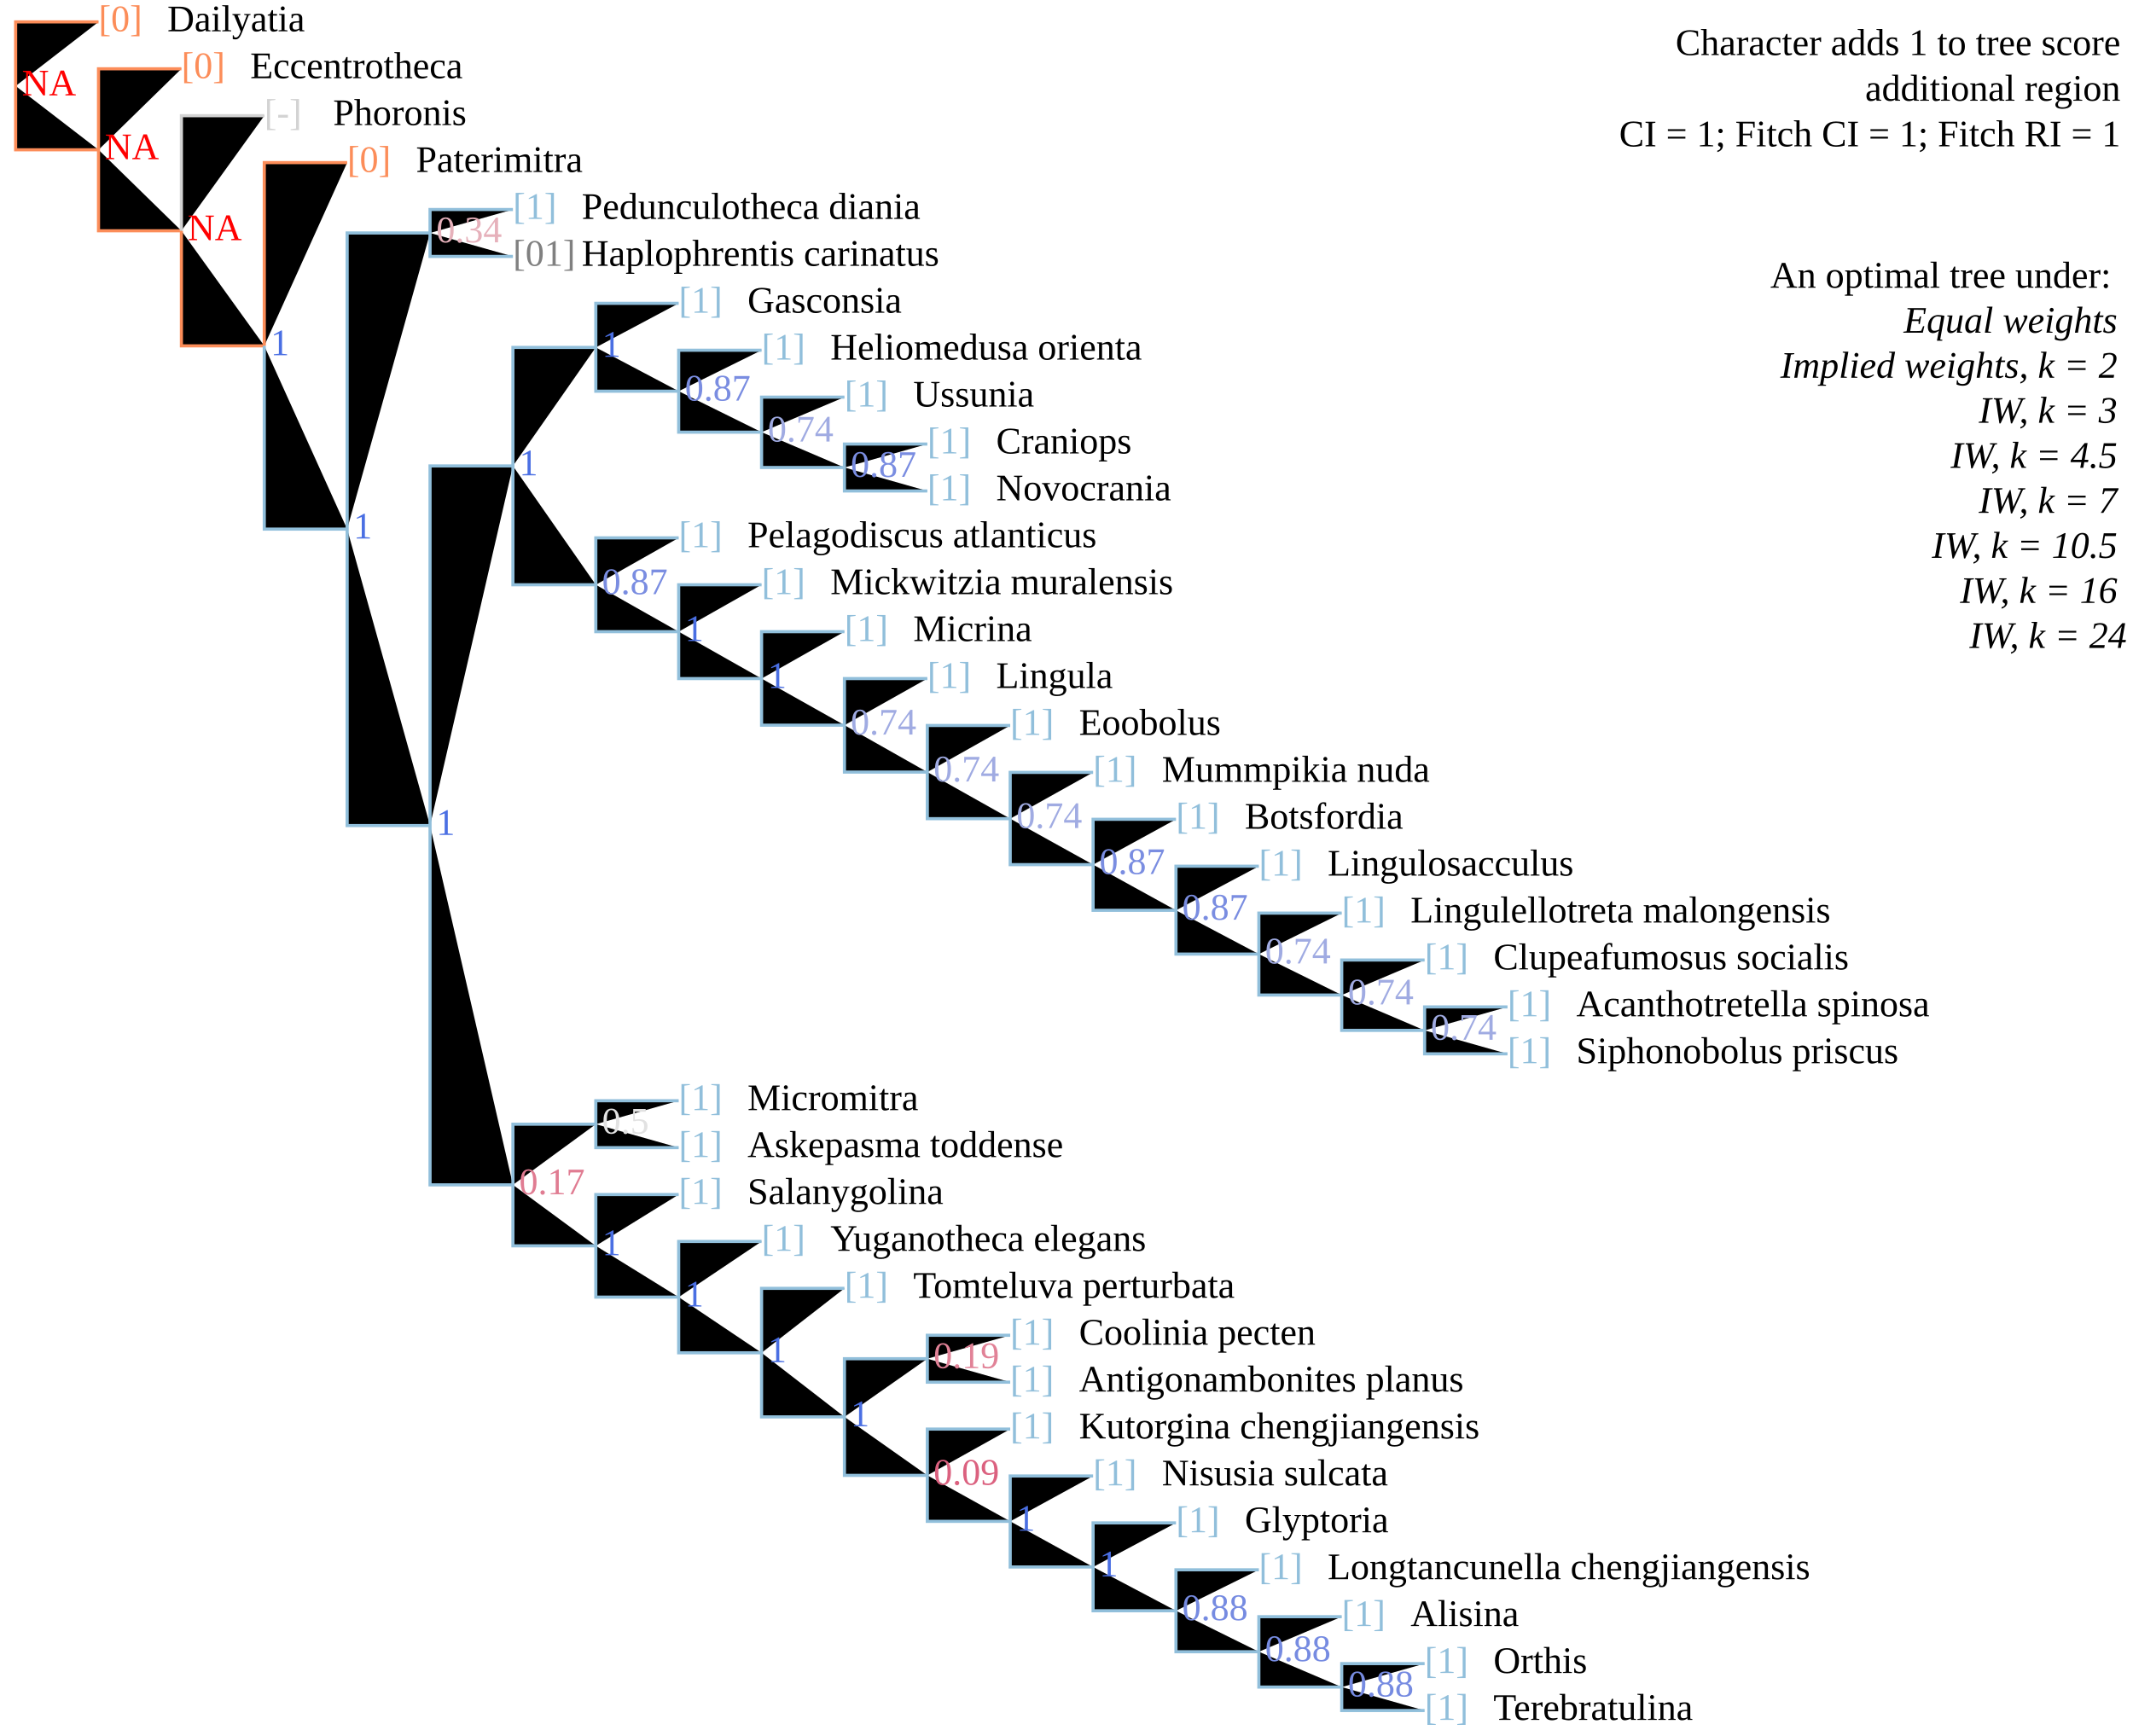
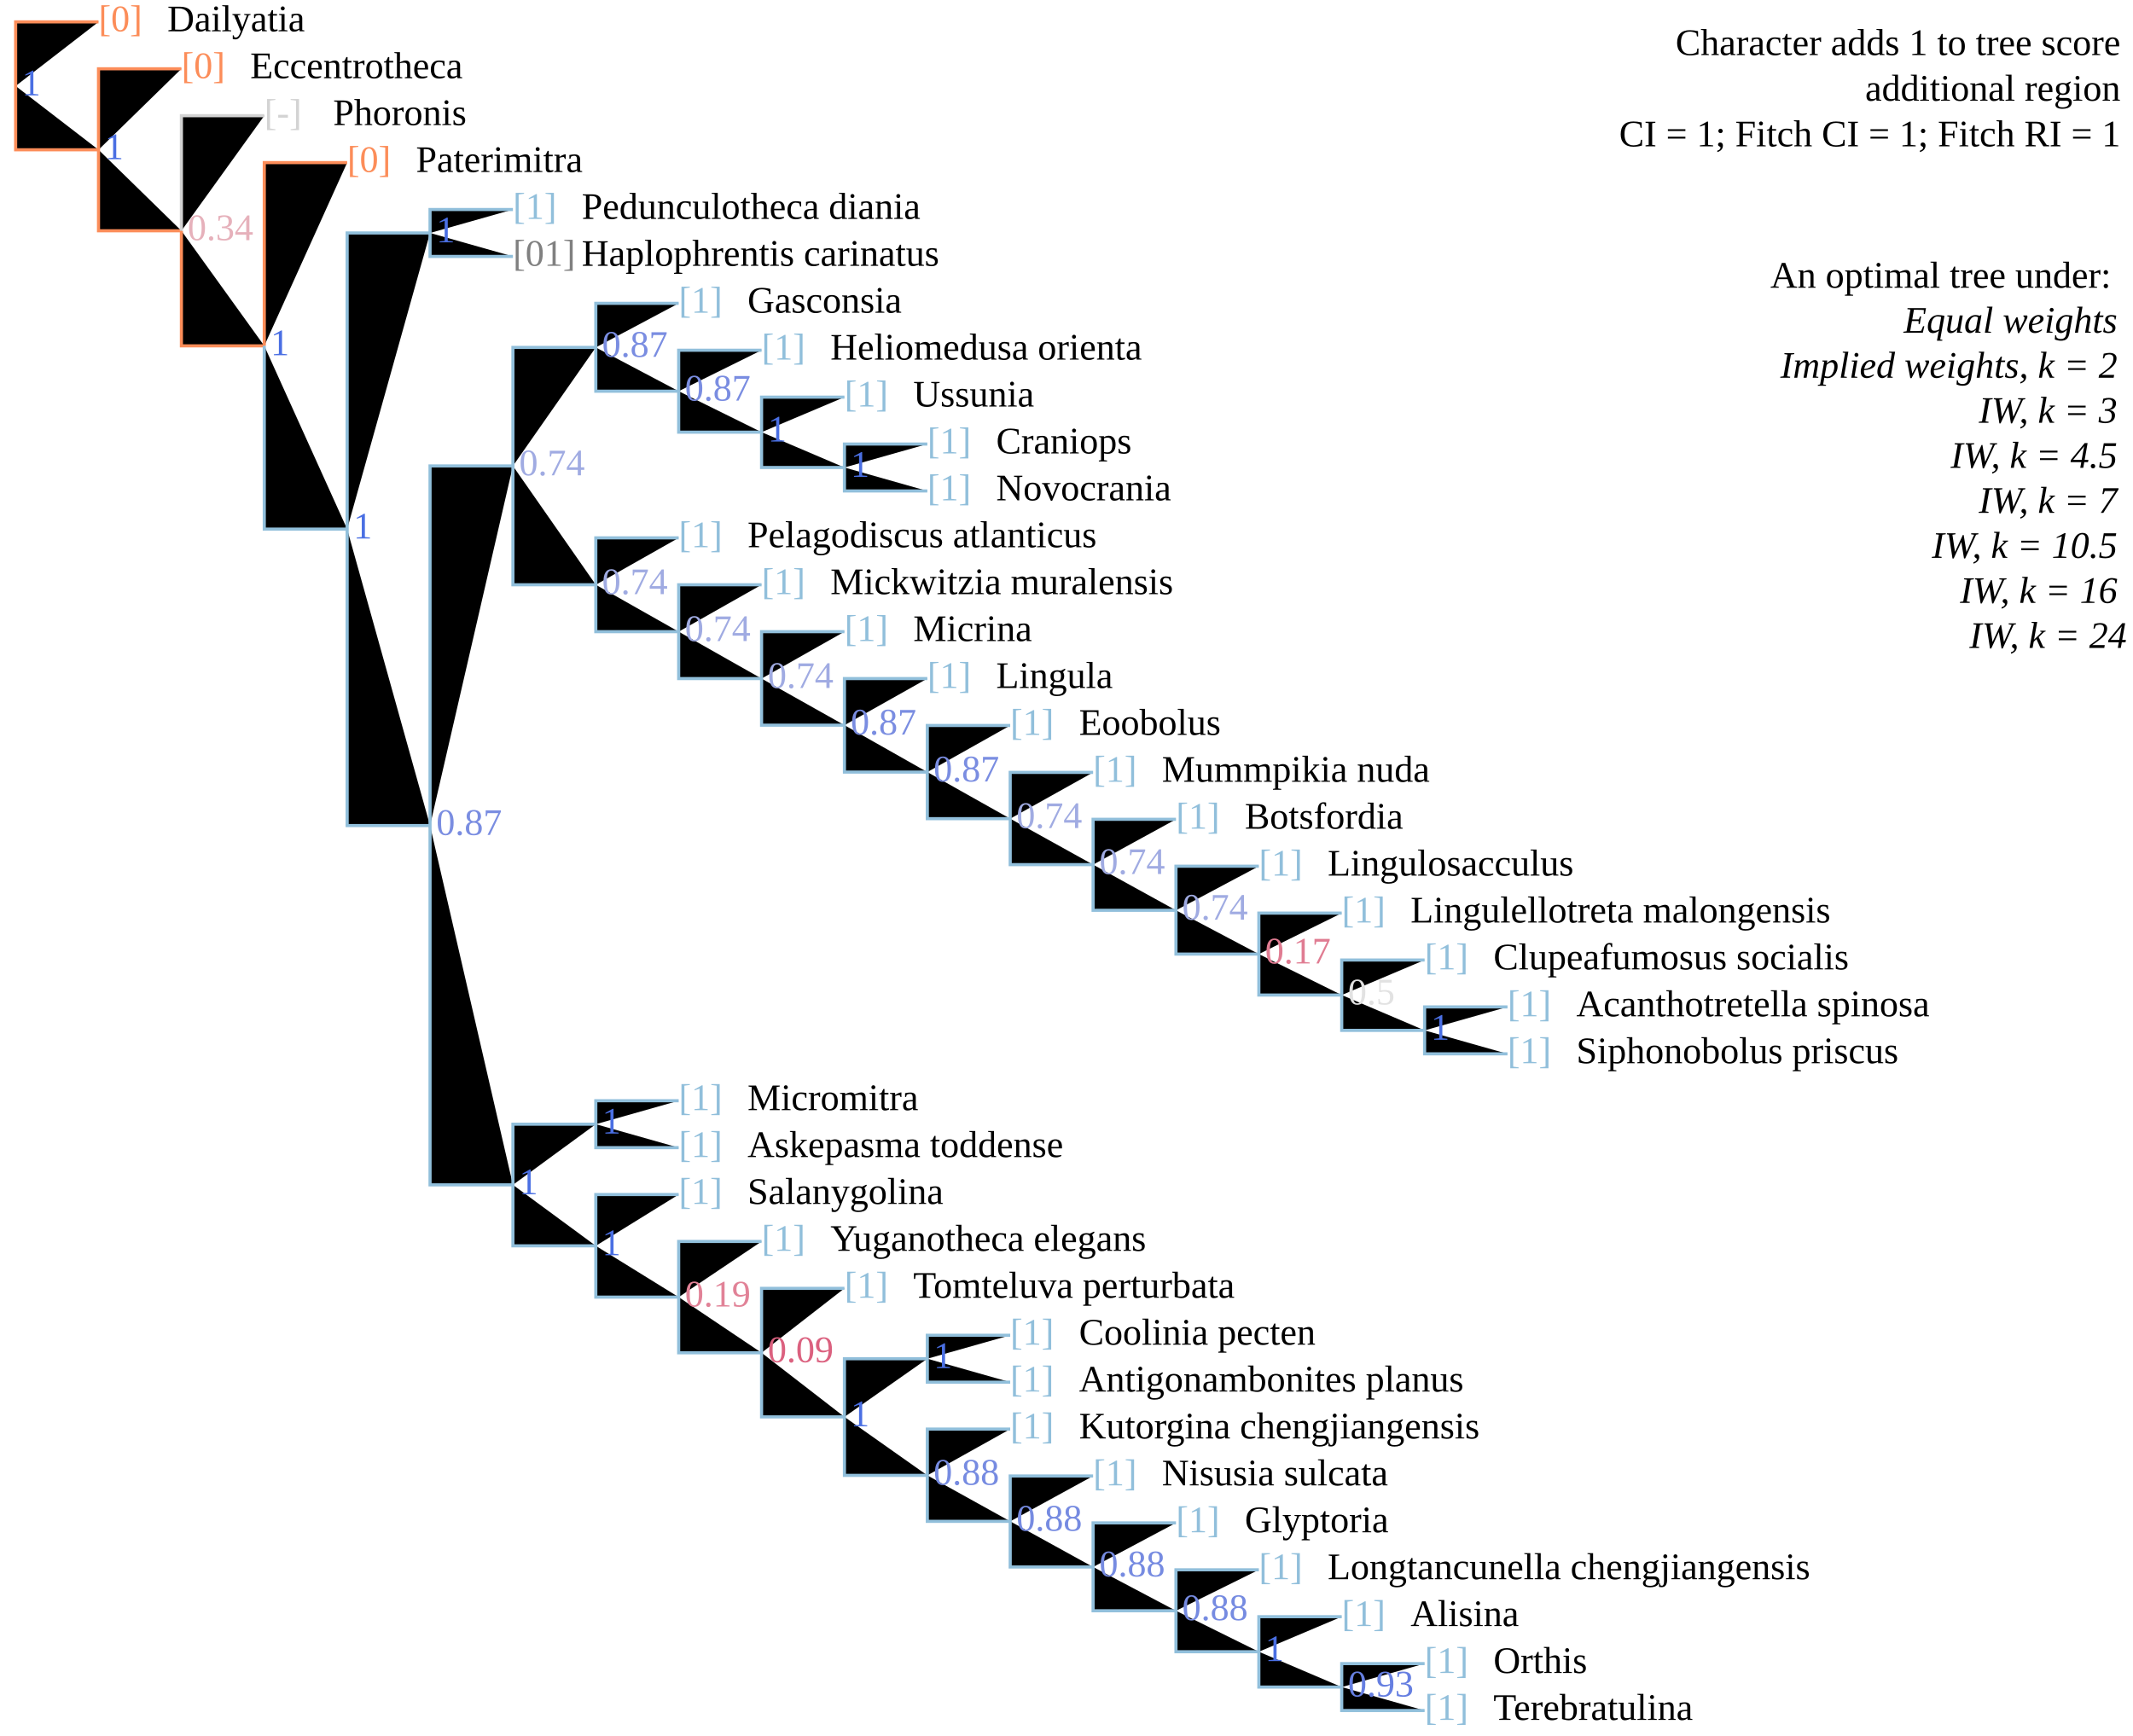
<svg xmlns="http://www.w3.org/2000/svg" version="1.1" width="682" height="555" class="tree" char="3">
  <text x="678" y="17.6" text-anchor="end" class="stepsLabel">Character adds <tspan class="score">1</tspan> to tree score</text>
  <text x="678" y="32.2" text-anchor="end" class="stepsLabel">
    <tspan class="score" /> additional region</text>
  <text x="678" y="46.8" text-anchor="end" class="stepsLabel">CI = 1; Fitch CI = 1; Fitch RI = 1</text>
  <text x="678" y="76" text-anchor="end" class="stepsLabel">
    <tspan dy="16">An optimal tree under:</tspan>
    <tspan x="680" style="font-style:italic" class="thisAn" dy="1.2em">Equal weights</tspan>
    <tspan x="680" style="font-style:italic" class="notThisAn" dy="1.2em">Implied weights, k = 2</tspan>
    <tspan x="680" style="font-style:italic" class="notThisAn" dy="1.2em">IW, k = 3</tspan>
    <tspan x="680" style="font-style:italic" class="notThisAn" dy="1.2em">IW, k = 4.5</tspan>
    <tspan x="680" style="font-style:italic" class="notThisAn" dy="1.2em">IW, k = 7</tspan>
    <tspan x="680" style="font-style:italic" class="notThisAn" dy="1.2em">IW, k = 10.5</tspan>
    <tspan x="680" style="font-style:italic" class="notThisAn" dy="1.2em">IW, k = 16</tspan>
    <tspan x="680" style="font-style:italic" class="notThisAn" dy="1.2em">IW, k = 24</tspan>
  </text>
  <text x="31.5" y="10" fill="#fc8d59" class="flag">[0]</text>
  <text x="53.5" y="10" class="taxonLabel">Dailyatia</text>
  <text x="58" y="25" fill="#fc8d59" class="flag">[0]</text>
  <text x="80" y="25" class="taxonLabel">Eccentrotheca</text>
  <text x="84.5" y="40" fill="lightgrey" class="flag">[-]</text>
  <text x="106.5" y="40" class="taxonLabel">Phoronis</text>
  <text x="111" y="55" fill="#fc8d59" class="flag">[0]</text>
  <text x="133" y="55" class="taxonLabel">Paterimitra</text>
  <text x="164" y="70" fill="#91bfdb" class="flag">[1]</text>
  <text x="186" y="70" class="taxonLabel">Pedunculotheca diania</text>
  <text x="164" y="85" fill="grey" class="flag">[01]</text>
  <text x="186" y="85" class="taxonLabel">Haplophrentis carinatus</text>
  <text x="217" y="100" fill="#91bfdb" class="flag">[1]</text>
  <text x="239" y="100" class="taxonLabel">Gasconsia</text>
  <text x="243.5" y="115" fill="#91bfdb" class="flag">[1]</text>
  <text x="265.5" y="115" class="taxonLabel">Heliomedusa orienta</text>
  <text x="270" y="130" fill="#91bfdb" class="flag">[1]</text>
  <text x="292" y="130" class="taxonLabel">Ussunia</text>
  <text x="296.5" y="145" fill="#91bfdb" class="flag">[1]</text>
  <text x="318.5" y="145" class="taxonLabel">Craniops</text>
  <text x="296.5" y="160" fill="#91bfdb" class="flag">[1]</text>
  <text x="318.5" y="160" class="taxonLabel">Novocrania</text>
  <text x="217" y="175" fill="#91bfdb" class="flag">[1]</text>
  <text x="239" y="175" class="taxonLabel">Pelagodiscus atlanticus</text>
  <text x="243.5" y="190" fill="#91bfdb" class="flag">[1]</text>
  <text x="265.5" y="190" class="taxonLabel">Mickwitzia muralensis</text>
  <text x="270" y="205" fill="#91bfdb" class="flag">[1]</text>
  <text x="292" y="205" class="taxonLabel">Micrina</text>
  <text x="296.5" y="220" fill="#91bfdb" class="flag">[1]</text>
  <text x="318.5" y="220" class="taxonLabel">Lingula</text>
  <text x="323" y="235" fill="#91bfdb" class="flag">[1]</text>
  <text x="345" y="235" class="taxonLabel">Eoobolus</text>
  <text x="349.5" y="250" fill="#91bfdb" class="flag">[1]</text>
  <text x="371.5" y="250" class="taxonLabel">Mummpikia nuda</text>
  <text x="376" y="265" fill="#91bfdb" class="flag">[1]</text>
  <text x="398" y="265" class="taxonLabel">Botsfordia</text>
  <text x="402.5" y="280" fill="#91bfdb" class="flag">[1]</text>
  <text x="424.5" y="280" class="taxonLabel">Lingulosacculus</text>
  <text x="429" y="295" fill="#91bfdb" class="flag">[1]</text>
  <text x="451" y="295" class="taxonLabel">Lingulellotreta malongensis</text>
  <text x="455.5" y="310" fill="#91bfdb" class="flag">[1]</text>
  <text x="477.5" y="310" class="taxonLabel">Clupeafumosus socialis</text>
  <text x="482" y="325" fill="#91bfdb" class="flag">[1]</text>
  <text x="504" y="325" class="taxonLabel">Acanthotretella spinosa</text>
  <text x="482" y="340" fill="#91bfdb" class="flag">[1]</text>
  <text x="504" y="340" class="taxonLabel">Siphonobolus priscus</text>
  <text x="217" y="370" fill="#91bfdb" class="flag">[1]</text>
  <text x="239" y="370" class="taxonLabel">Askepasma toddense</text>
  <text x="217" y="355" fill="#91bfdb" class="flag">[1]</text>
  <text x="239" y="355" class="taxonLabel">Micromitra</text>
  <text x="217" y="385" fill="#91bfdb" class="flag">[1]</text>
  <text x="239" y="385" class="taxonLabel">Salanygolina</text>
  <text x="270" y="415" fill="#91bfdb" class="flag">[1]</text>
  <text x="292" y="415" class="taxonLabel">Tomteluva perturbata</text>
  <text x="243.5" y="400" fill="#91bfdb" class="flag">[1]</text>
  <text x="265.5" y="400" class="taxonLabel">Yuganotheca elegans</text>
  <text x="323" y="460" fill="#91bfdb" class="flag">[1]</text>
  <text x="345" y="460" class="taxonLabel">Kutorgina chengjiangensis</text>
  <text x="349.5" y="475" fill="#91bfdb" class="flag">[1]</text>
  <text x="371.5" y="475" class="taxonLabel">Nisusia sulcata</text>
  <text x="376" y="490" fill="#91bfdb" class="flag">[1]</text>
  <text x="398" y="490" class="taxonLabel">Glyptoria</text>
  <text x="402.5" y="505" fill="#91bfdb" class="flag">[1]</text>
  <text x="424.5" y="505" class="taxonLabel">Longtancunella chengjiangensis</text>
  <text x="429" y="520" fill="#91bfdb" class="flag">[1]</text>
  <text x="451" y="520" class="taxonLabel">Alisina</text>
  <text x="455.5" y="535" fill="#91bfdb" class="flag">[1]</text>
  <text x="477.5" y="535" class="taxonLabel">Orthis</text>
  <text x="455.5" y="550" fill="#91bfdb" class="flag">[1]</text>
  <text x="477.5" y="550" class="taxonLabel">Terebratulina</text>
  <text x="323" y="430" fill="#91bfdb" class="flag">[1]</text>
  <text x="345" y="430" class="taxonLabel">Coolinia pecten</text>
  <text x="323" y="445" fill="#91bfdb" class="flag">[1]</text>
  <text x="345" y="445" class="taxonLabel">Antigonambonites planus</text>
  <path d="M5,27.5V7H31.5M5,27.5V47.9H31.5M31.5,47.9V22H58M31.5,47.9V73.8H58M58,73.8V110.6H84.5M84.5,110.6V52H111" stroke="#fc8d59" />
  <path d="M58,73.8V37H84.5" stroke="lightgrey" class="inapplicable" />
  <path d="M84.5,110.6V169.2H111M111,169.2V74.5H137.5M137.5,74.5V67H164M137.5,74.5V82H164M111,169.2V264H137.5M137.5,264V149H164M164,149V111.1H190.5M190.5,111.1V97H217M190.5,111.1V125.1H217M217,125.1V112H243.5M217,125.1V138.2H243.5M243.5,138.2V127H270M243.5,138.2V149.5H270M270,149.5V142H296.5M270,149.5V157H296.5M164,149V187H190.5M190.5,187V172H217M190.5,187V202H217M217,202V187H243.5M217,202V217H243.5M243.5,217V202H270M243.5,217V231.9H270M270,231.9V217H296.5M270,231.9V246.9H296.5M296.5,246.9V232H323M296.5,246.9V261.8H323M323,261.8V247H349.5M323,261.8V276.5H349.5M349.5,276.5V262H376M349.5,276.5V291.1H376M376,291.1V277H402.5M376,291.1V305.1H402.5M402.5,305.1V292H429M402.5,305.1V318.2H429M429,318.2V307H455.5M429,318.2V329.5H455.5M455.5,329.5V322H482M455.5,329.5V337H482M137.5,264V378.9H164M164,378.9V359.5H190.5M190.5,359.5V352H217M190.5,359.5V367H217M164,378.9V398.4H190.5M190.5,398.4V382H217M190.5,398.4V414.8H217M217,414.8V397H243.5M217,414.8V432.6H243.5M243.5,432.6V412H270M243.5,432.6V453.1H270M270,453.1V434.5H296.5M296.5,434.5V427H323M296.5,434.5V442H323M270,453.1V471.8H296.5M296.5,471.8V457H323M296.5,471.8V486.5H323M323,486.5V472H349.5M323,486.5V501.1H349.5M349.5,501.1V487H376M349.5,501.1V515.1H376M376,515.1V502H402.5M376,515.1V528.2H402.5M402.5,528.2V517H429M402.5,528.2V539.5H429M429,539.5V532H455.5M429,539.5V547H455.5" stroke="#91bfdb" />
-   <text x="7" y="30.5" class="node" fill="red">NA</text>
-   <text x="33.5" y="50.9" class="node" fill="red">NA</text>
-   <text x="60" y="76.8" class="node" fill="red">NA</text>
+   <text x="7" y="30.5" class="node" fill="#4A6FE3">1</text>
+   <text x="33.5" y="50.9" class="node" fill="#4A6FE3">1</text>
+   <text x="60" y="76.8" class="node" fill="#E6B1BB">0.34</text>
  <text x="86.5" y="113.6" class="node" fill="#4A6FE3">1</text>
  <text x="113" y="172.2" class="node" fill="#4A6FE3">1</text>
-   <text x="139.5" y="77.5" class="node" fill="#E6B1BB">0.34</text>
-   <text x="139.5" y="267" class="node" fill="#4A6FE3">1</text>
-   <text x="166" y="152" class="node" fill="#4A6FE3">1</text>
-   <text x="192.5" y="114.1" class="node" fill="#4A6FE3">1</text>
+   <text x="139.5" y="77.5" class="node" fill="#4A6FE3">1</text>
+   <text x="139.5" y="267" class="node" fill="#7A8DE1">0.87</text>
+   <text x="166" y="152" class="node" fill="#A0ABE2">0.74</text>
+   <text x="192.5" y="114.1" class="node" fill="#7A8DE1">0.87</text>
  <text x="219" y="128.1" class="node" fill="#7A8DE1">0.87</text>
-   <text x="245.5" y="141.2" class="node" fill="#A0ABE2">0.74</text>
-   <text x="272" y="152.5" class="node" fill="#7A8DE1">0.87</text>
-   <text x="192.5" y="190" class="node" fill="#7A8DE1">0.87</text>
-   <text x="219" y="205" class="node" fill="#4A6FE3">1</text>
-   <text x="245.5" y="220" class="node" fill="#4A6FE3">1</text>
-   <text x="272" y="234.9" class="node" fill="#A0ABE2">0.74</text>
-   <text x="298.5" y="249.9" class="node" fill="#A0ABE2">0.74</text>
+   <text x="245.5" y="141.2" class="node" fill="#4A6FE3">1</text>
+   <text x="272" y="152.5" class="node" fill="#4A6FE3">1</text>
+   <text x="192.5" y="190" class="node" fill="#A0ABE2">0.74</text>
+   <text x="219" y="205" class="node" fill="#A0ABE2">0.74</text>
+   <text x="245.5" y="220" class="node" fill="#A0ABE2">0.74</text>
+   <text x="272" y="234.9" class="node" fill="#7A8DE1">0.87</text>
+   <text x="298.5" y="249.9" class="node" fill="#7A8DE1">0.87</text>
  <text x="325" y="264.8" class="node" fill="#A0ABE2">0.74</text>
-   <text x="351.5" y="279.5" class="node" fill="#7A8DE1">0.87</text>
-   <text x="378" y="294.1" class="node" fill="#7A8DE1">0.87</text>
-   <text x="404.5" y="308.1" class="node" fill="#A0ABE2">0.74</text>
-   <text x="431" y="321.2" class="node" fill="#A0ABE2">0.74</text>
-   <text x="457.5" y="332.5" class="node" fill="#A0ABE2">0.74</text>
-   <text x="166" y="381.9" class="node" fill="#E07C92">0.17</text>
-   <text x="192.5" y="362.5" class="node" fill="#E2E2E2">0.5</text>
+   <text x="351.5" y="279.5" class="node" fill="#A0ABE2">0.74</text>
+   <text x="378" y="294.1" class="node" fill="#A0ABE2">0.74</text>
+   <text x="404.5" y="308.1" class="node" fill="#E07C92">0.17</text>
+   <text x="431" y="321.2" class="node" fill="#E2E2E2">0.5</text>
+   <text x="457.5" y="332.5" class="node" fill="#4A6FE3">1</text>
+   <text x="166" y="381.9" class="node" fill="#4A6FE3">1</text>
+   <text x="192.5" y="362.5" class="node" fill="#4A6FE3">1</text>
  <text x="192.5" y="401.4" class="node" fill="#4A6FE3">1</text>
-   <text x="219" y="417.8" class="node" fill="#4A6FE3">1</text>
-   <text x="245.5" y="435.6" class="node" fill="#4A6FE3">1</text>
+   <text x="219" y="417.8" class="node" fill="#E18297">0.19</text>
+   <text x="245.5" y="435.6" class="node" fill="#DB617F">0.09</text>
  <text x="272" y="456.1" class="node" fill="#4A6FE3">1</text>
-   <text x="298.5" y="437.5" class="node" fill="#E18297">0.19</text>
-   <text x="298.5" y="474.8" class="node" fill="#DB617F">0.09</text>
-   <text x="325" y="489.5" class="node" fill="#4A6FE3">1</text>
-   <text x="351.5" y="504.1" class="node" fill="#4A6FE3">1</text>
+   <text x="298.5" y="437.5" class="node" fill="#4A6FE3">1</text>
+   <text x="298.5" y="474.8" class="node" fill="#768BE1">0.88</text>
+   <text x="325" y="489.5" class="node" fill="#768BE1">0.88</text>
+   <text x="351.5" y="504.1" class="node" fill="#768BE1">0.88</text>
  <text x="378" y="518.1" class="node" fill="#768BE1">0.88</text>
-   <text x="404.5" y="531.2" class="node" fill="#768BE1">0.88</text>
-   <text x="431" y="542.5" class="node" fill="#768BE1">0.88</text>
+   <text x="404.5" y="531.2" class="node" fill="#4A6FE3">1</text>
+   <text x="431" y="542.5" class="node" fill="#667FE1">0.93</text>
</svg>
